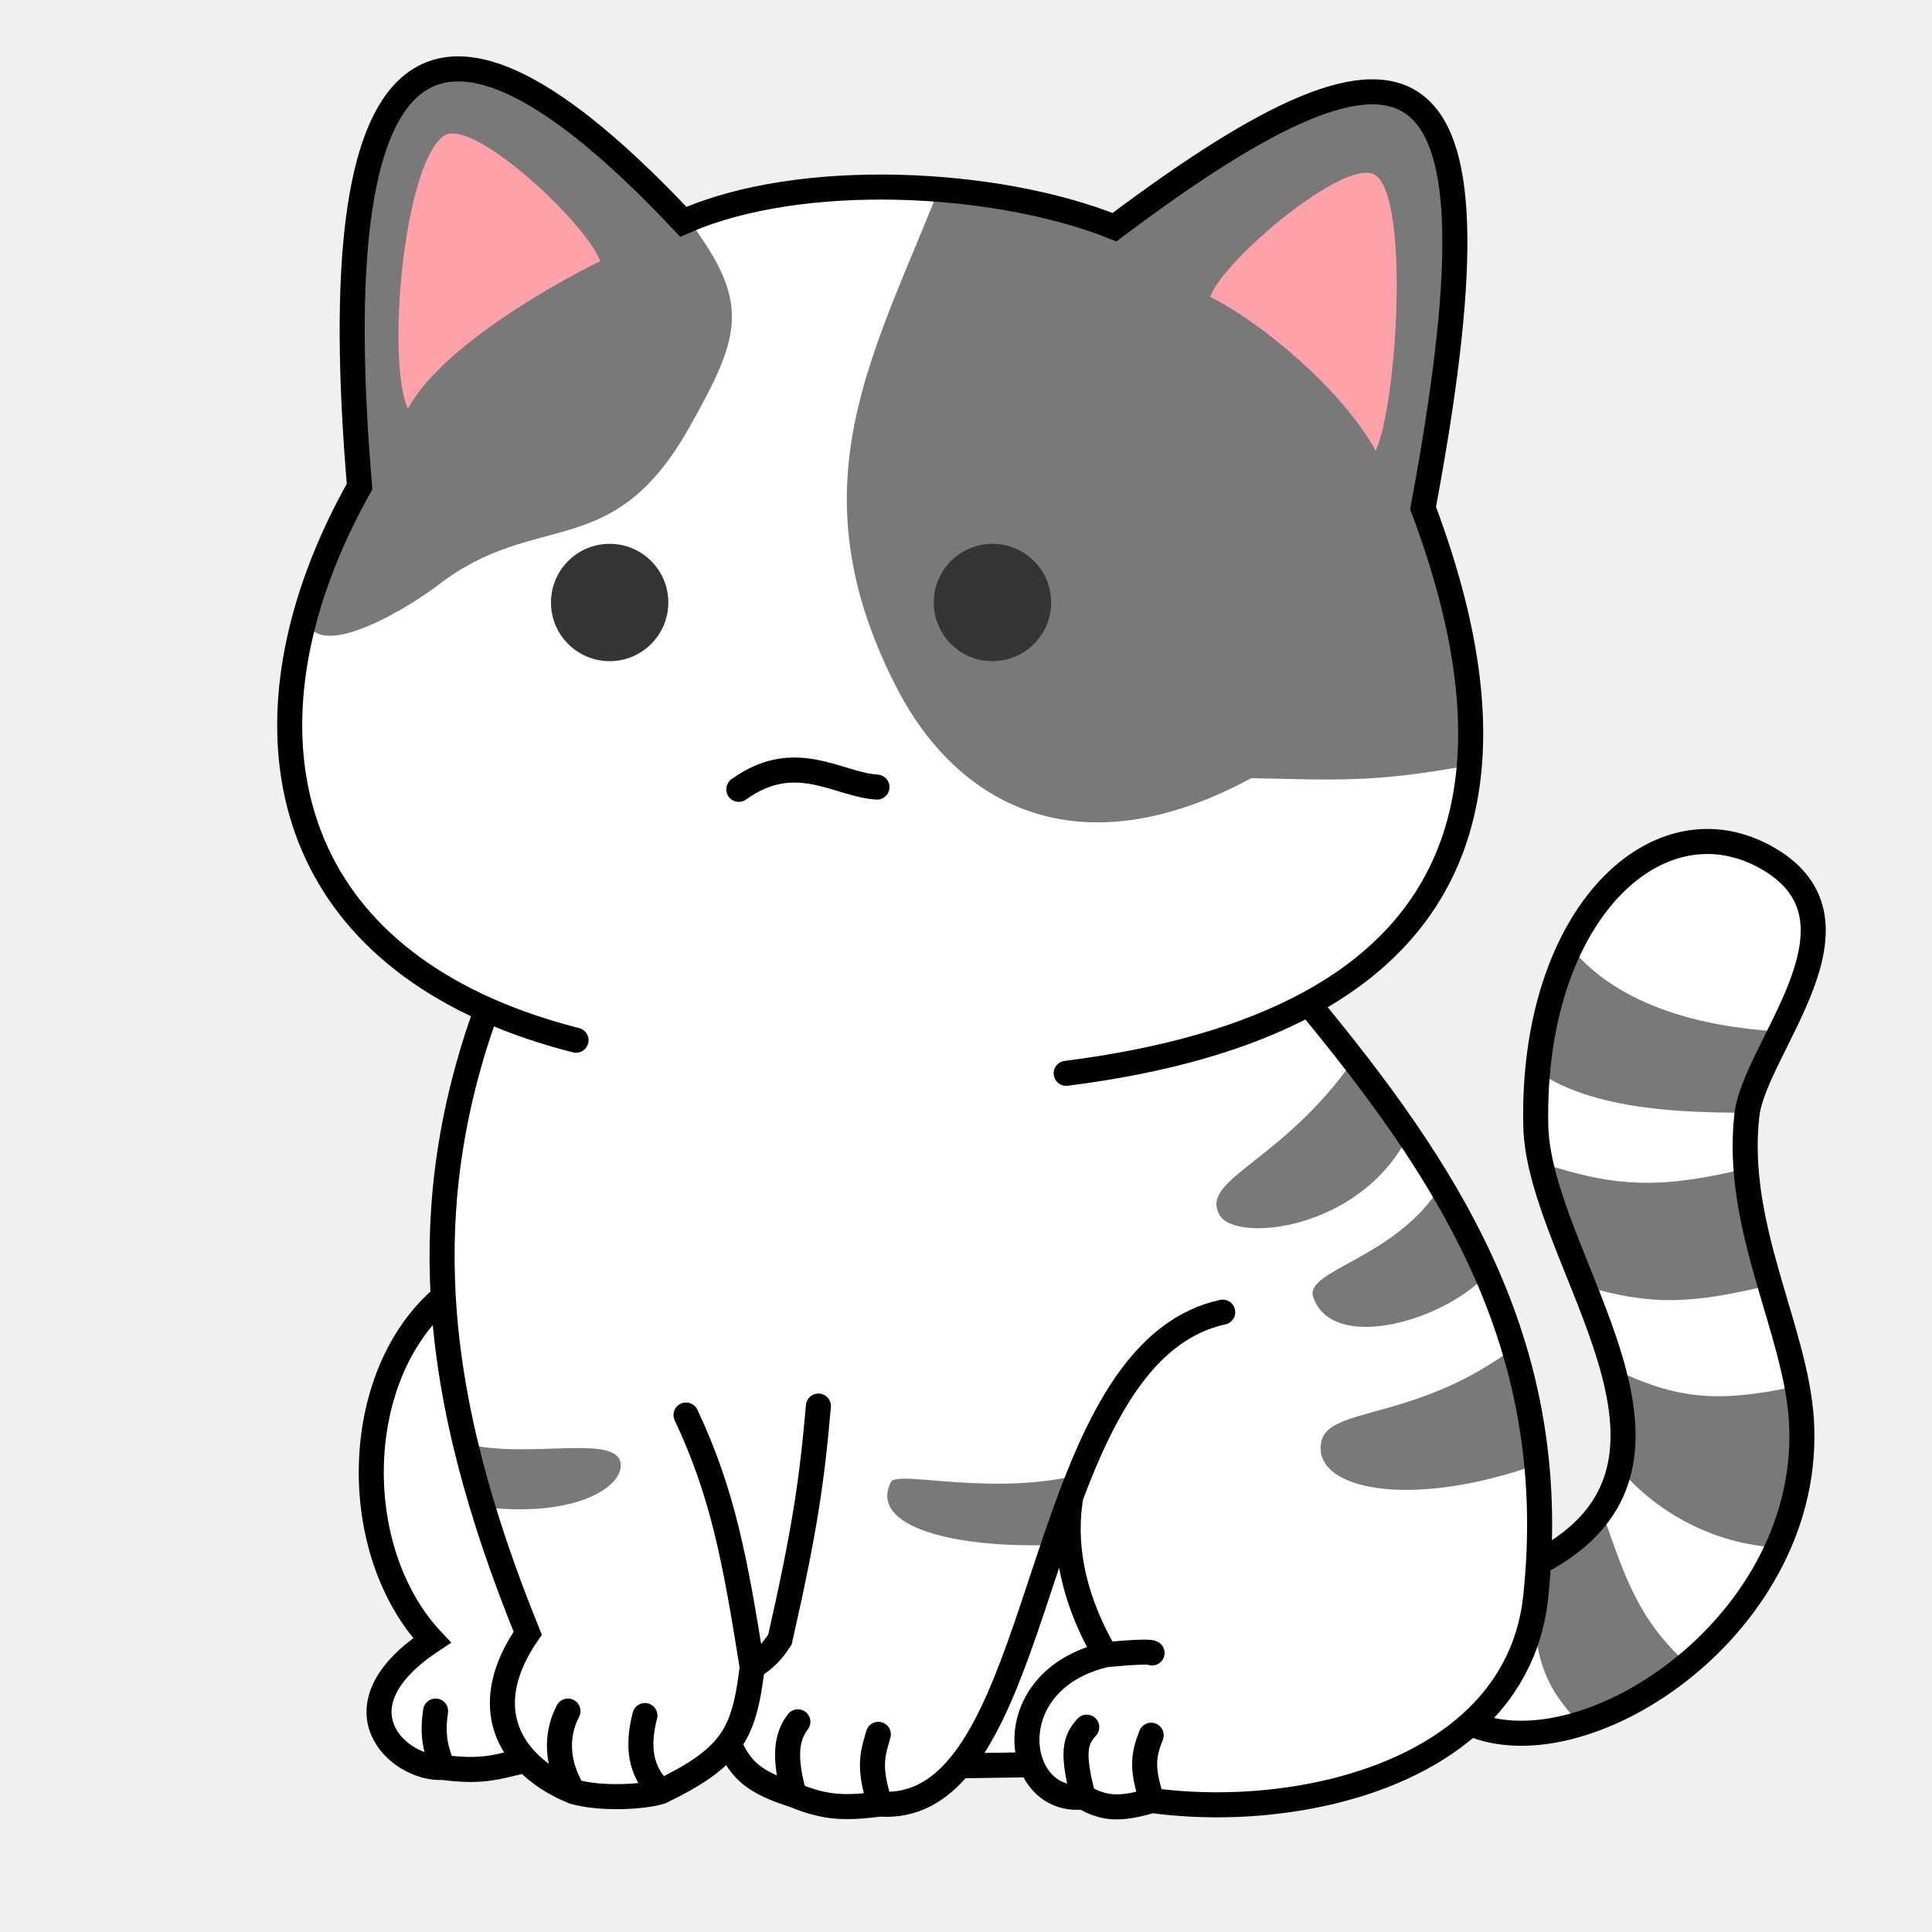
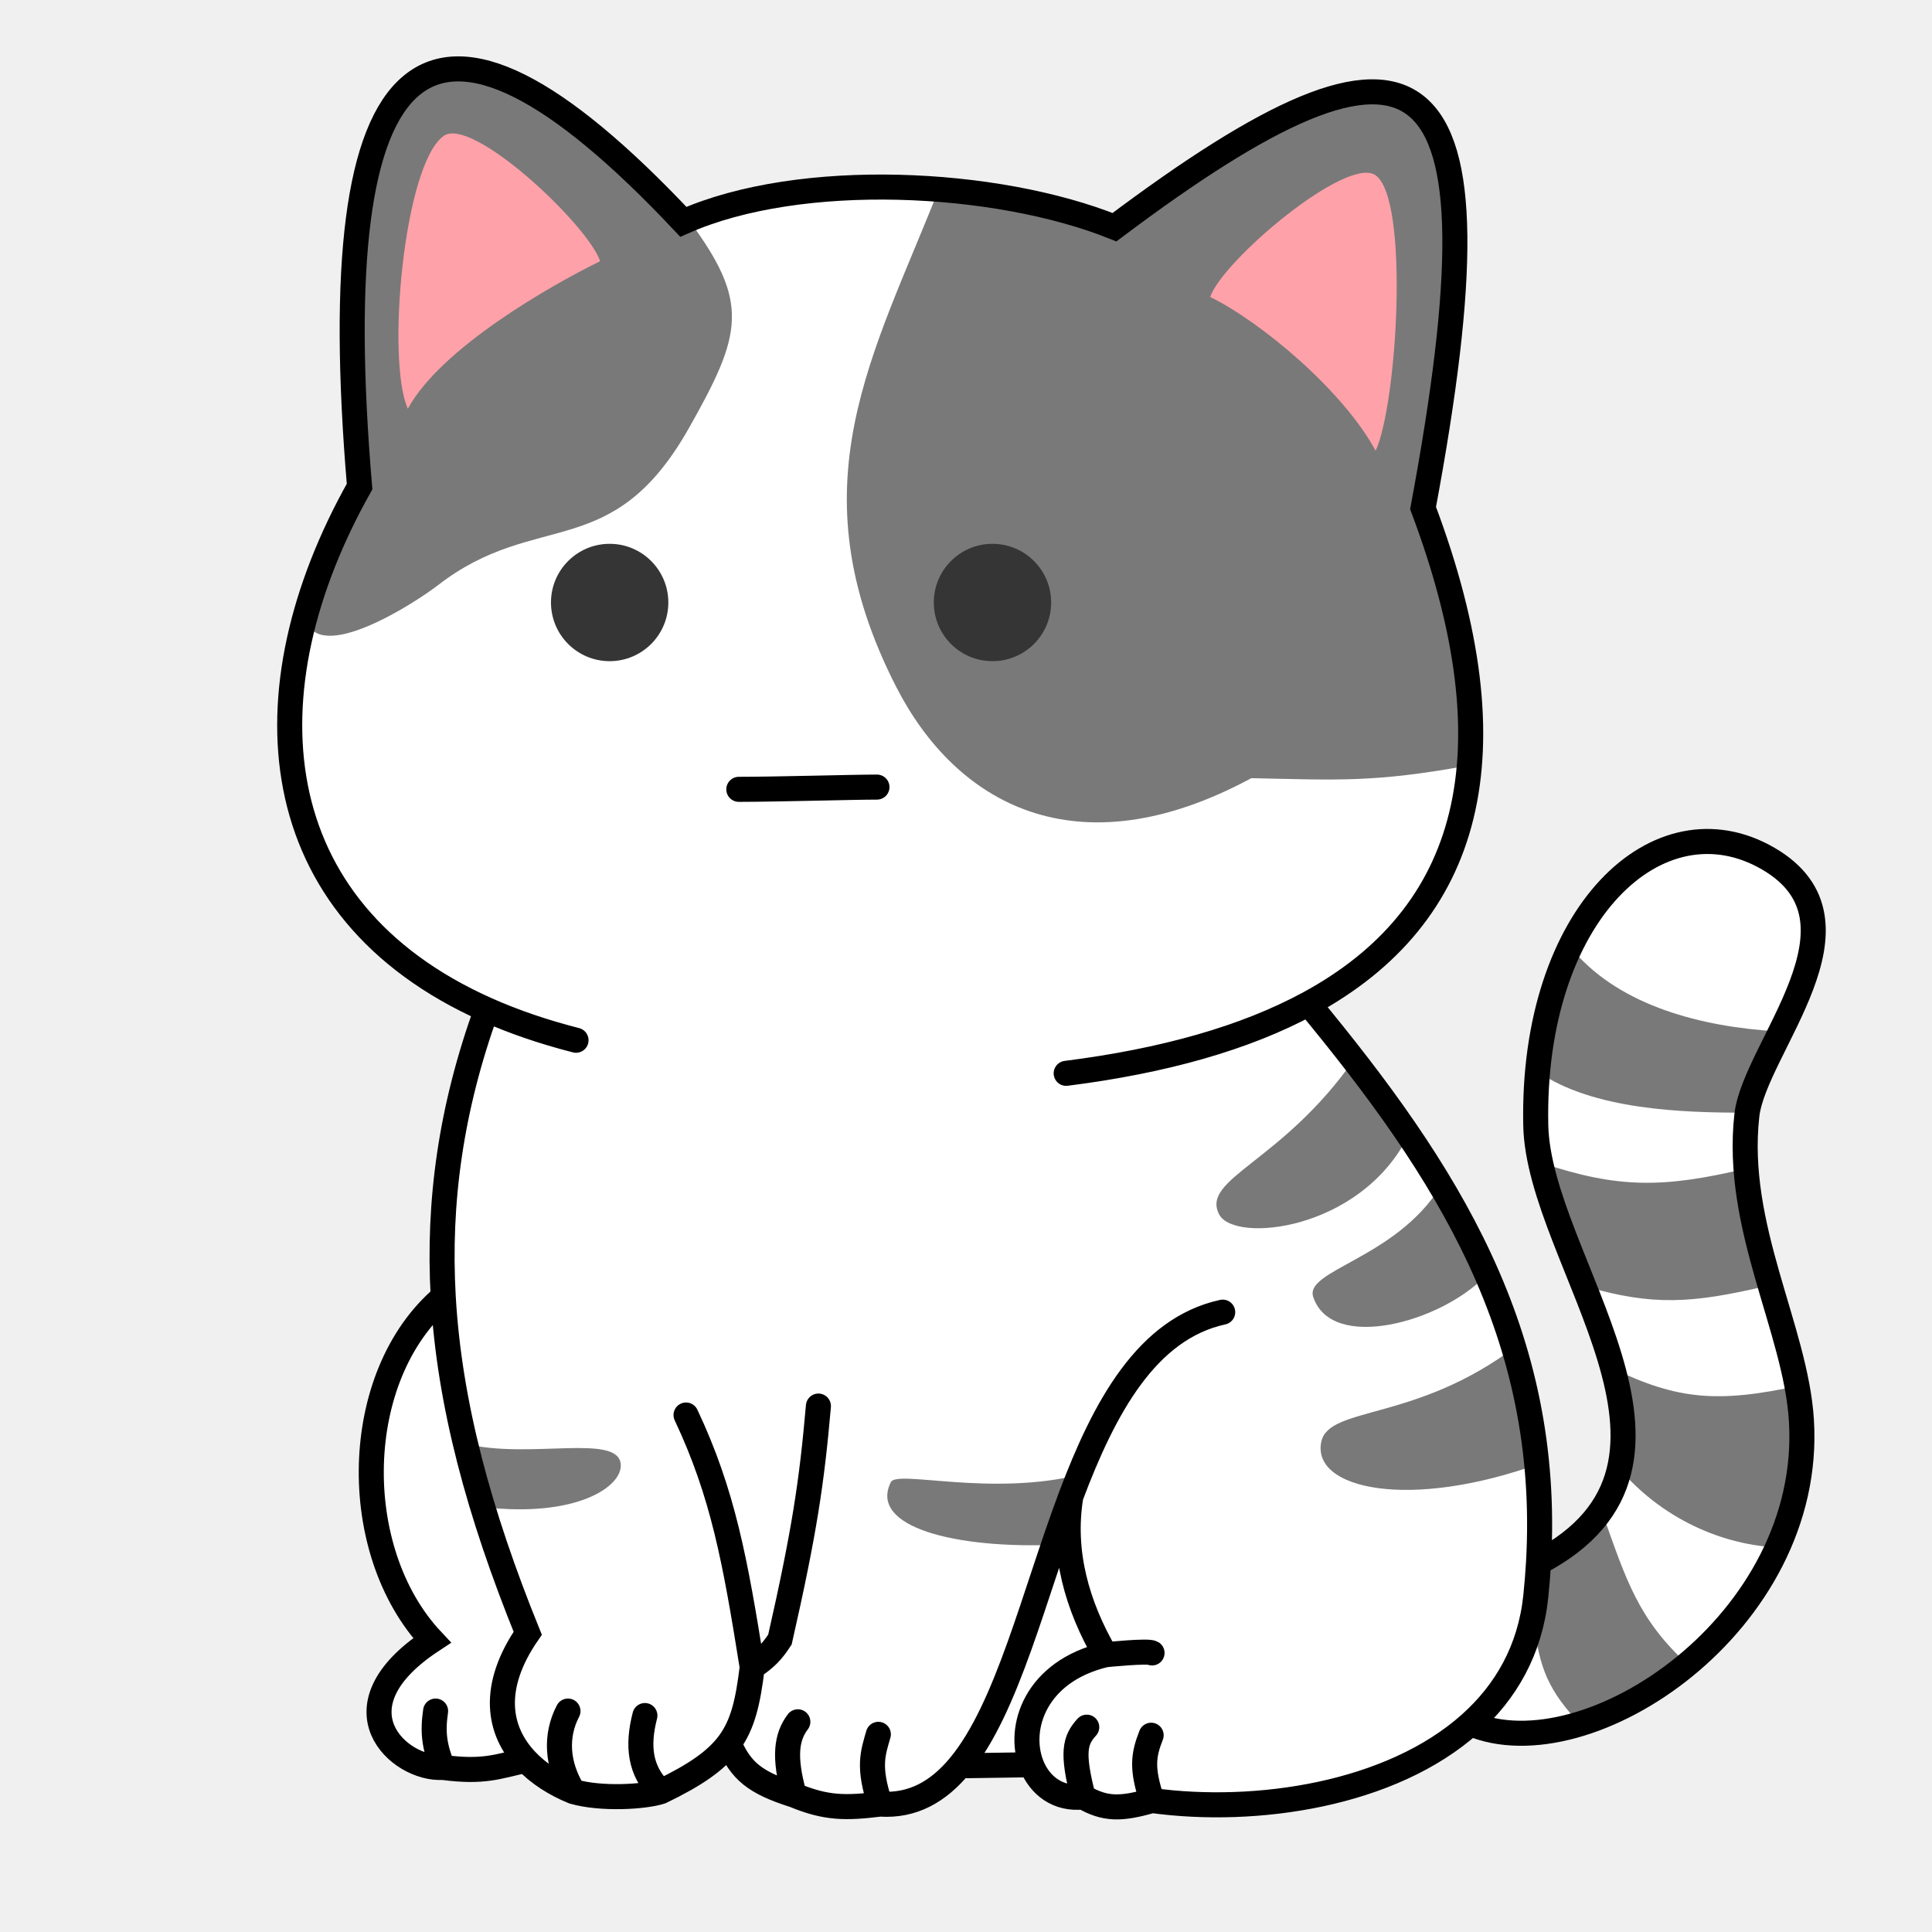
<svg xmlns="http://www.w3.org/2000/svg" width="1080" height="1080" viewBox="0 0 1080 1080" fill="none">
-   <path d="M201.001 272C180 23.5 239 -28 382.001 124C447.5 95 557 100.5 623 127C795.501 -2.5 844 24.5 795.501 284C847.547 422.194 821.774 512.201 731.5 561.051C808.73 654.44 867.323 745.604 860.043 873.5C966.5 818 860.043 704.5 858.5 629C856.075 510.306 927.5 444.5 988.5 480C1049.5 515.5 980.73 585.736 976.5 623.5C969.5 686 1003.83 742.887 1007 794C1014 907 887.5 991.5 822 963.514C777.617 1003.3 702.12 1014.46 644 1006.5C626.533 1011.53 617.79 1011.57 605.5 1004.5C591.417 1006.12 581.115 998.1 576.597 986.5L536.5 987.089C524.604 1001.46 510.309 1009.73 492 1008.5C472.605 1010.85 461.916 1010.9 444 1003.5C421.896 996.467 414.171 989.963 407.495 974.5C400.294 984.213 388.825 992.153 369.5 1001.5C360.5 1004.5 336 1006 320.5 1001.5C310.189 997.289 300.964 991.402 294.012 984C277.974 987.54 270.5 991 247.5 988C223 989.5 184.5 954.5 241.5 917C194.5 867 196 769 247.777 725C244.725 671.577 252.187 619.165 272 564.391C146.184 508.329 136.666 386.372 201.001 272Z" fill="white" />
-   <path d="M501 384C443.196 271.02 488.371 198.624 525.5 104C556.589 105.279 577.302 109.252 623 125C815.681 -20.153 834.867 47.05 798.5 285C812.5 311 829.5 373.5 820.5 428C767.98 437.517 748.208 436.009 699.5 435C601.014 488.07 534 448.5 501 384Z" fill="#797979" />
-   <path d="M385 239.5C415 186.5 419.336 169.187 385 123C240.509 -7.507 189.927 -0.715 199.5 273.5C198.233 282.507 169.103 338.752 171 346C177.731 371.714 231.163 337.692 245 327C300 284.5 342.048 315.382 385 239.5Z" fill="#797979" />
-   <path d="M497.998 828.5C501.5 821.501 554.499 837.001 604.998 824L591.499 863.501C534 866.001 485.432 853.616 497.998 828.5Z" fill="#797979" />
-   <path d="M347 818.5C345.5 801 295.5 816 260 807L270.5 842.5C322 848.5 348.081 831.113 347 818.5Z" fill="#797979" />
-   <path d="M681.602 679C670.811 658.864 716.603 650 757.102 592L786.602 636L805.102 663.5L830.102 713.5L847.602 752.5L861.102 818C788.102 844.5 733.083 832.5 738.602 806C742.816 785.766 791.602 795 847.602 752.5L830.102 713.5C805.602 739 744.458 756.069 734.102 725C729.102 710 780.102 703.5 805.102 663.5L786.602 636C759.602 688 690.176 695 681.602 679Z" fill="#797979" />
-   <path d="M857.5 906L863.5 870L896 846.5C908.842 882.556 915.635 905.148 943.5 930.5C923.897 946.476 911.829 954.633 884 964.5C865.657 945.326 860.166 932.367 857.5 906Z" fill="#797979" />
-   <path d="M994 865C972.036 864.323 935.771 855.083 907 823C908.971 796.468 907.99 784.363 901.5 765C937.627 782.408 960.363 784.52 1006 774.5C1010.43 810.197 1007.63 829.99 994 865Z" fill="#797979" />
-   <path d="M987 719C946.642 728.397 924.334 730.319 886 719L861.5 650C904.433 664.406 929.836 664.336 977 653L987 719Z" fill="#797979" />
-   <path d="M859.5 599C890.648 620.486 940.5 622 976 622L993 576.5C951.5 574 906.5 562.5 880 532C864.127 557.913 866.497 570.689 859.5 599Z" fill="#797979" />
-   <path d="M322 581.5C303.634 576.815 286.991 571.071 272 564.391M595.999 600C650.588 593.088 696.024 580.247 731.5 561.051M272 564.391C146.183 508.329 136.665 386.372 201 272C180 23.5 239 -28 382 124C447.5 95 557 100.5 622.999 127C795.5 -2.5 844 24.5 795.5 284C847.546 422.194 821.773 512.201 731.5 561.051M272 564.391C252.186 619.165 244.724 671.577 247.776 725M320.5 1001.5C336 1006 360.5 1004.5 369.5 1001.5M320.5 1001.5C311.166 986.411 310.333 970.247 317.5 956.5M320.5 1001.5C310.188 997.289 300.963 991.402 294.011 984M369.5 1001.5C357.5 990 356.183 975.766 360.5 959M369.5 1001.5C388.824 992.153 400.293 984.213 407.494 974.5M420.5 932C411 872.5 404.21 834.963 383.5 791M420.5 932C428.203 926.801 431.499 923.357 436 916.5C449.63 856.405 453.762 828.854 457.5 786M420.5 932C418.147 951.084 415.384 963.857 407.494 974.5M247.776 725C251.193 784.823 267.794 845.911 295 913C274.241 943.101 278.392 967.373 294.011 984M247.776 725C196 769 194.5 867 241.5 917C184.5 954.5 223 989.5 247.5 988M247.5 988C270.5 991 277.973 987.54 294.011 984M247.5 988C242.738 976.284 241.778 968.216 243.5 956.5M407.494 974.5C414.17 989.963 421.895 996.467 444 1003.5M444 1003.5C461.915 1010.9 472.604 1010.85 492 1008.5M444 1003.5C438 982 439.617 970.91 446 962.5M492 1008.5C485 987.5 488 980 491 969.5M492 1008.5C510.308 1009.73 524.603 1001.46 536.5 987.089M683.5 733.5C641.195 742.73 617.379 786.497 598.598 836.5M598.598 836.5C593.5 867.5 602 897.5 618 925M598.598 836.5C577.81 891.847 563.192 954.836 536.5 987.089M618 925C618 925 641.84 922.582 644 924M618 925C578.708 934.264 568.601 965.977 576.596 986.5M605.5 1004.5C617.789 1011.57 626.532 1011.53 644 1006.5M605.5 1004.5C599.077 979.545 600.845 972.805 607.5 965.5M605.5 1004.5C591.416 1006.13 581.114 998.1 576.596 986.5M644 1006.5C638.142 988.799 639.013 981.405 643.5 970M644 1006.5C702.119 1014.46 777.617 1003.3 822 963.514M731.5 561.051C808.729 654.44 867.322 745.604 860.042 873.5M536.5 987.089L576.596 986.5M860.042 873.5C859.687 879.744 859.174 886.076 858.5 892.5C855.357 922.407 841.763 945.798 822 963.514M860.042 873.5C966.5 818 860.042 704.5 858.5 629C856.074 510.306 927.5 444.5 988.5 480C1049.5 515.5 980.729 585.736 976.5 623.5C969.5 686 1003.83 742.887 1007 794C1014 907 887.5 991.5 822 963.514" stroke="black" stroke-width="14" stroke-linecap="round" />
-   <path d="M413 441.241C444.596 418.466 468.266 438.636 490.223 439.989" stroke="black" stroke-width="14" stroke-linecap="round" />
-   <path d="M769 252C750.814 218.323 704.992 179.987 676.5 166C683.5 145.5 753.16 86.686 769 98C787.9 111.5 781.138 225.419 769 252Z" fill="#FFA1A9" />
-   <path d="M228 228.5C246.186 194.823 307.008 159.987 335.5 146C328.5 125.5 263.84 64.686 248 76C225.6 92 215.862 201.919 228 228.5Z" fill="#FFA1A9" />
+   <path d="M201.001 272C180 23.5 239-28 382.001 124 447.5 95 557 100.5 623 127 795.501-2.5 844 24.5 795.501 284c52.046 138.194 26.273 228.201-64.001 277.051C808.73 654.44 867.323 745.604 860.043 873.5c106.457-55.5 0-169-1.543-244.5-2.425-118.694 69-184.5 130-149s-7.77 105.736-12 143.5c-7 62.5 27.33 119.387 30.5 170.5 7 113-119.5 197.5-185 169.514-44.383 39.786-119.88 50.946-178 42.986-17.467 5.03-26.21 5.07-38.5-2-14.083 1.62-24.385-6.4-28.903-18l-40.097.589c-11.896 14.371-26.191 22.641-44.5 21.411-19.395 2.35-30.084 2.4-48-5-22.104-7.033-29.829-13.537-36.505-29-7.201 9.713-18.67 17.653-37.995 27-9 3-33.5 4.5-49 0-10.311-4.211-19.536-10.098-26.488-17.5-16.038 3.54-23.512 7-46.512 4-24.5 1.5-63-33.5-6-71-47-50-45.5-148 6.277-192-3.052-53.423 4.41-105.835 24.223-160.609C146.184 508.329 136.666 386.372 201.001 272" fill="#fff" />
+   <path d="M501 384c-57.804-112.98-12.629-185.376 24.5-280 31.089 1.279 51.802 5.252 97.5 21C815.681-20.153 834.867 47.05 798.5 285c14 26 31 88.5 22 143-52.52 9.517-72.292 8.009-121 7-98.486 53.07-165.5 13.5-198.5-51M385 239.5c30-53 34.336-70.313 0-116.5C240.509-7.507 189.927-.715 199.5 273.5c-1.267 9.007-30.397 65.252-28.5 72.5 6.731 25.714 60.163-8.308 74-19 55-42.5 97.048-11.618 140-87.5m112.998 589c3.502-6.999 56.501 8.501 107-4.5l-13.499 39.501c-57.499 2.5-106.067-9.885-93.501-35.001M347 818.5c-1.5-17.5-51.5-2.5-87-11.5l10.5 35.5c51.5 6 77.581-11.387 76.5-24M681.602 679c-10.791-20.136 35.001-29 75.5-87l29.5 44 18.5 27.5 25 50 17.5 39 13.5 65.5c-73 26.5-128.019 14.5-122.5-12 4.214-20.234 53-11 109-53.5l-17.5-39c-24.5 25.5-85.644 42.569-96 11.5-5-15 46-21.5 71-61.5l-18.5-27.5c-27 52-96.426 59-105 43M857.5 906l6-36 32.5-23.5c12.842 36.056 19.635 58.648 47.5 84-19.603 15.976-31.671 24.133-59.5 34-18.343-19.174-23.834-32.133-26.5-58.5M994 865c-21.964-.677-58.229-9.917-87-42 1.971-26.532.99-38.637-5.5-58 36.127 17.408 58.863 19.52 104.5 9.5 4.43 35.697 1.63 55.49-12 90.5m-7-146c-40.358 9.397-62.666 11.319-101 0l-24.5-69c42.933 14.406 68.336 14.336 115.5 3zM859.5 599c31.148 21.486 81 23 116.5 23l17-45.5c-41.5-2.5-86.5-14-113-44.5-15.873 25.913-13.503 38.689-20.5 67" fill="#797979" />
+   <path d="M322 581.5c-18.366-4.685-35.009-10.429-50-17.109M595.999 600c54.589-6.912 100.025-19.753 135.501-38.949m-459.5 3.34C146.183 508.329 136.665 386.372 201 272 180 23.5 239-28 382 124c65.5-29 175-23.5 240.999 3C795.5-2.5 844 24.5 795.5 284c52.046 138.194 26.273 228.201-64 277.051m-459.5 3.34C252.186 619.165 244.724 671.577 247.776 725m72.724 276.5c15.5 4.5 40 3 49 0m-49 0c-9.334-15.089-10.167-31.253-3-45m3 45c-10.312-4.211-19.537-10.098-26.489-17.5m75.489 17.5c-12-11.5-13.317-25.734-9-42.5m9 42.5c19.324-9.347 30.793-17.287 37.994-27M420.5 932c-9.5-59.5-16.29-97.037-37-141m37 141c7.703-5.199 10.999-8.643 15.5-15.5 13.63-60.095 17.762-87.646 21.5-130.5m-37 146c-2.353 19.084-5.116 31.857-13.006 42.5M247.776 725c3.417 59.823 20.018 120.911 47.224 188-20.759 30.101-16.608 54.373-.989 71m-46.235-259C196 769 194.5 867 241.5 917c-57 37.5-18.5 72.5 6 71m0 0c23 3 30.473-.46 46.511-4m-46.511 4c-4.762-11.716-5.722-19.784-4-31.5m163.994 18c6.676 15.463 14.401 21.967 36.506 29m0 0c17.915 7.4 28.604 7.35 48 5m-48-5c-6-21.5-4.383-32.59 2-41m46 46c-7-21-4-28.5-1-39m1 39c18.308 1.23 32.603-7.04 44.5-21.411m147-253.589c-42.305 9.23-66.121 52.997-84.902 103m0 0C593.5 867.5 602 897.5 618 925m-19.402-88.5c-20.788 55.347-35.406 118.336-62.098 150.589M618 925s23.84-2.418 26-1m-26 1c-39.292 9.264-49.399 40.977-41.404 61.5m28.904 18c12.289 7.07 21.032 7.03 38.5 2m-38.5-2c-6.423-24.955-4.655-31.695 2-39m-2 39c-14.084 1.63-24.386-6.4-28.904-18m67.404 20c-5.858-17.701-4.987-25.095-.5-36.5m.5 36.5c58.119 7.96 133.617-3.2 178-42.986m-90.5-402.463C808.729 654.44 867.322 745.604 860.042 873.5M536.5 987.089l40.096-.589m283.446-113a399 399 0 0 1-1.542 19c-3.143 29.907-16.737 53.298-36.5 71.014m38.042-90.014c106.458-55.5 0-169-1.542-244.5-2.426-118.694 69-184.5 130-149s-7.771 105.736-12 143.5c-7 62.5 27.33 119.387 30.5 170.5 7 113-119.5 197.5-185 169.514" stroke="#000" stroke-width="14" stroke-linecap="round" />
+   <path d="M413 441.241c21.5 0 64-1.252 77.223-1.252" stroke="#000" stroke-width="14" stroke-linecap="round" />
+   <path d="M769 252c-18.186-33.677-64.008-72.013-92.5-86 7-20.5 76.66-79.314 92.5-68 18.9 13.5 12.138 127.419 0 154m-541-23.5c18.186-33.677 79.008-68.513 107.5-82.5-7-20.5-71.66-81.314-87.5-70-22.4 16-32.138 125.919-20 152.5" fill="#ffa1a9" />
  <circle cx="554.8" cy="336.8" r="32.8" fill="#353535" />
  <circle cx="340.8" cy="336.8" r="32.8" fill="#353535" />
</svg>
